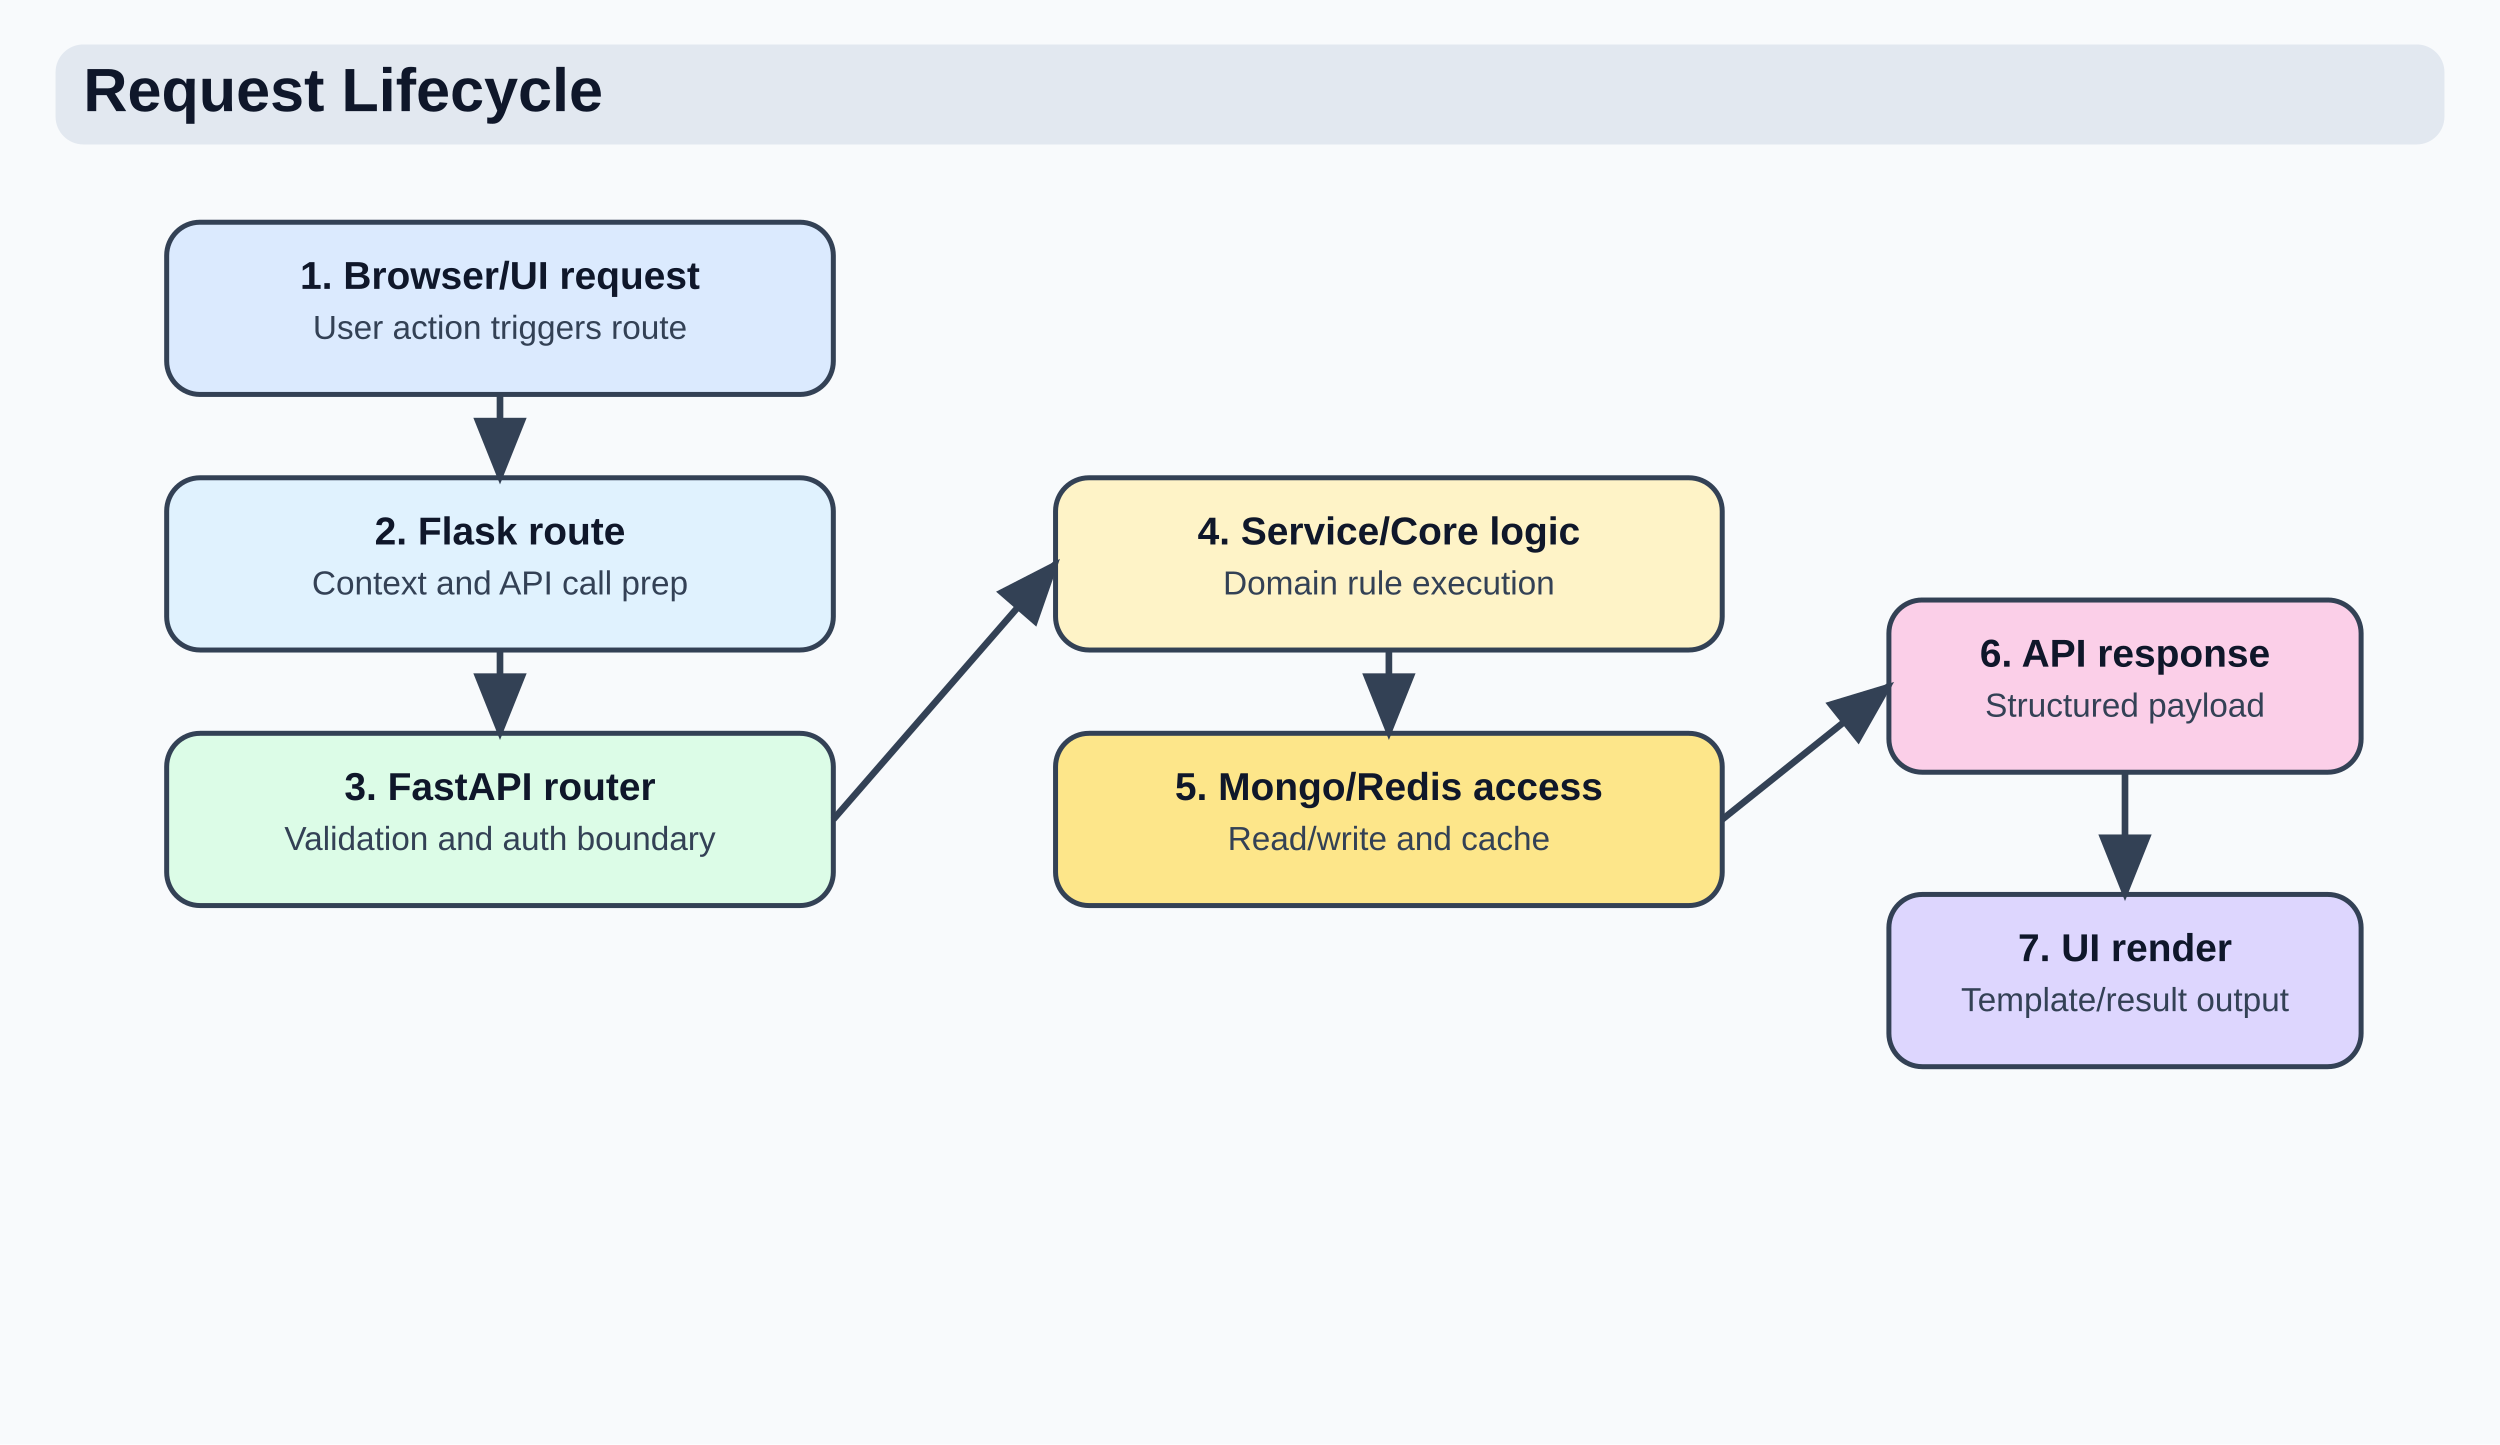
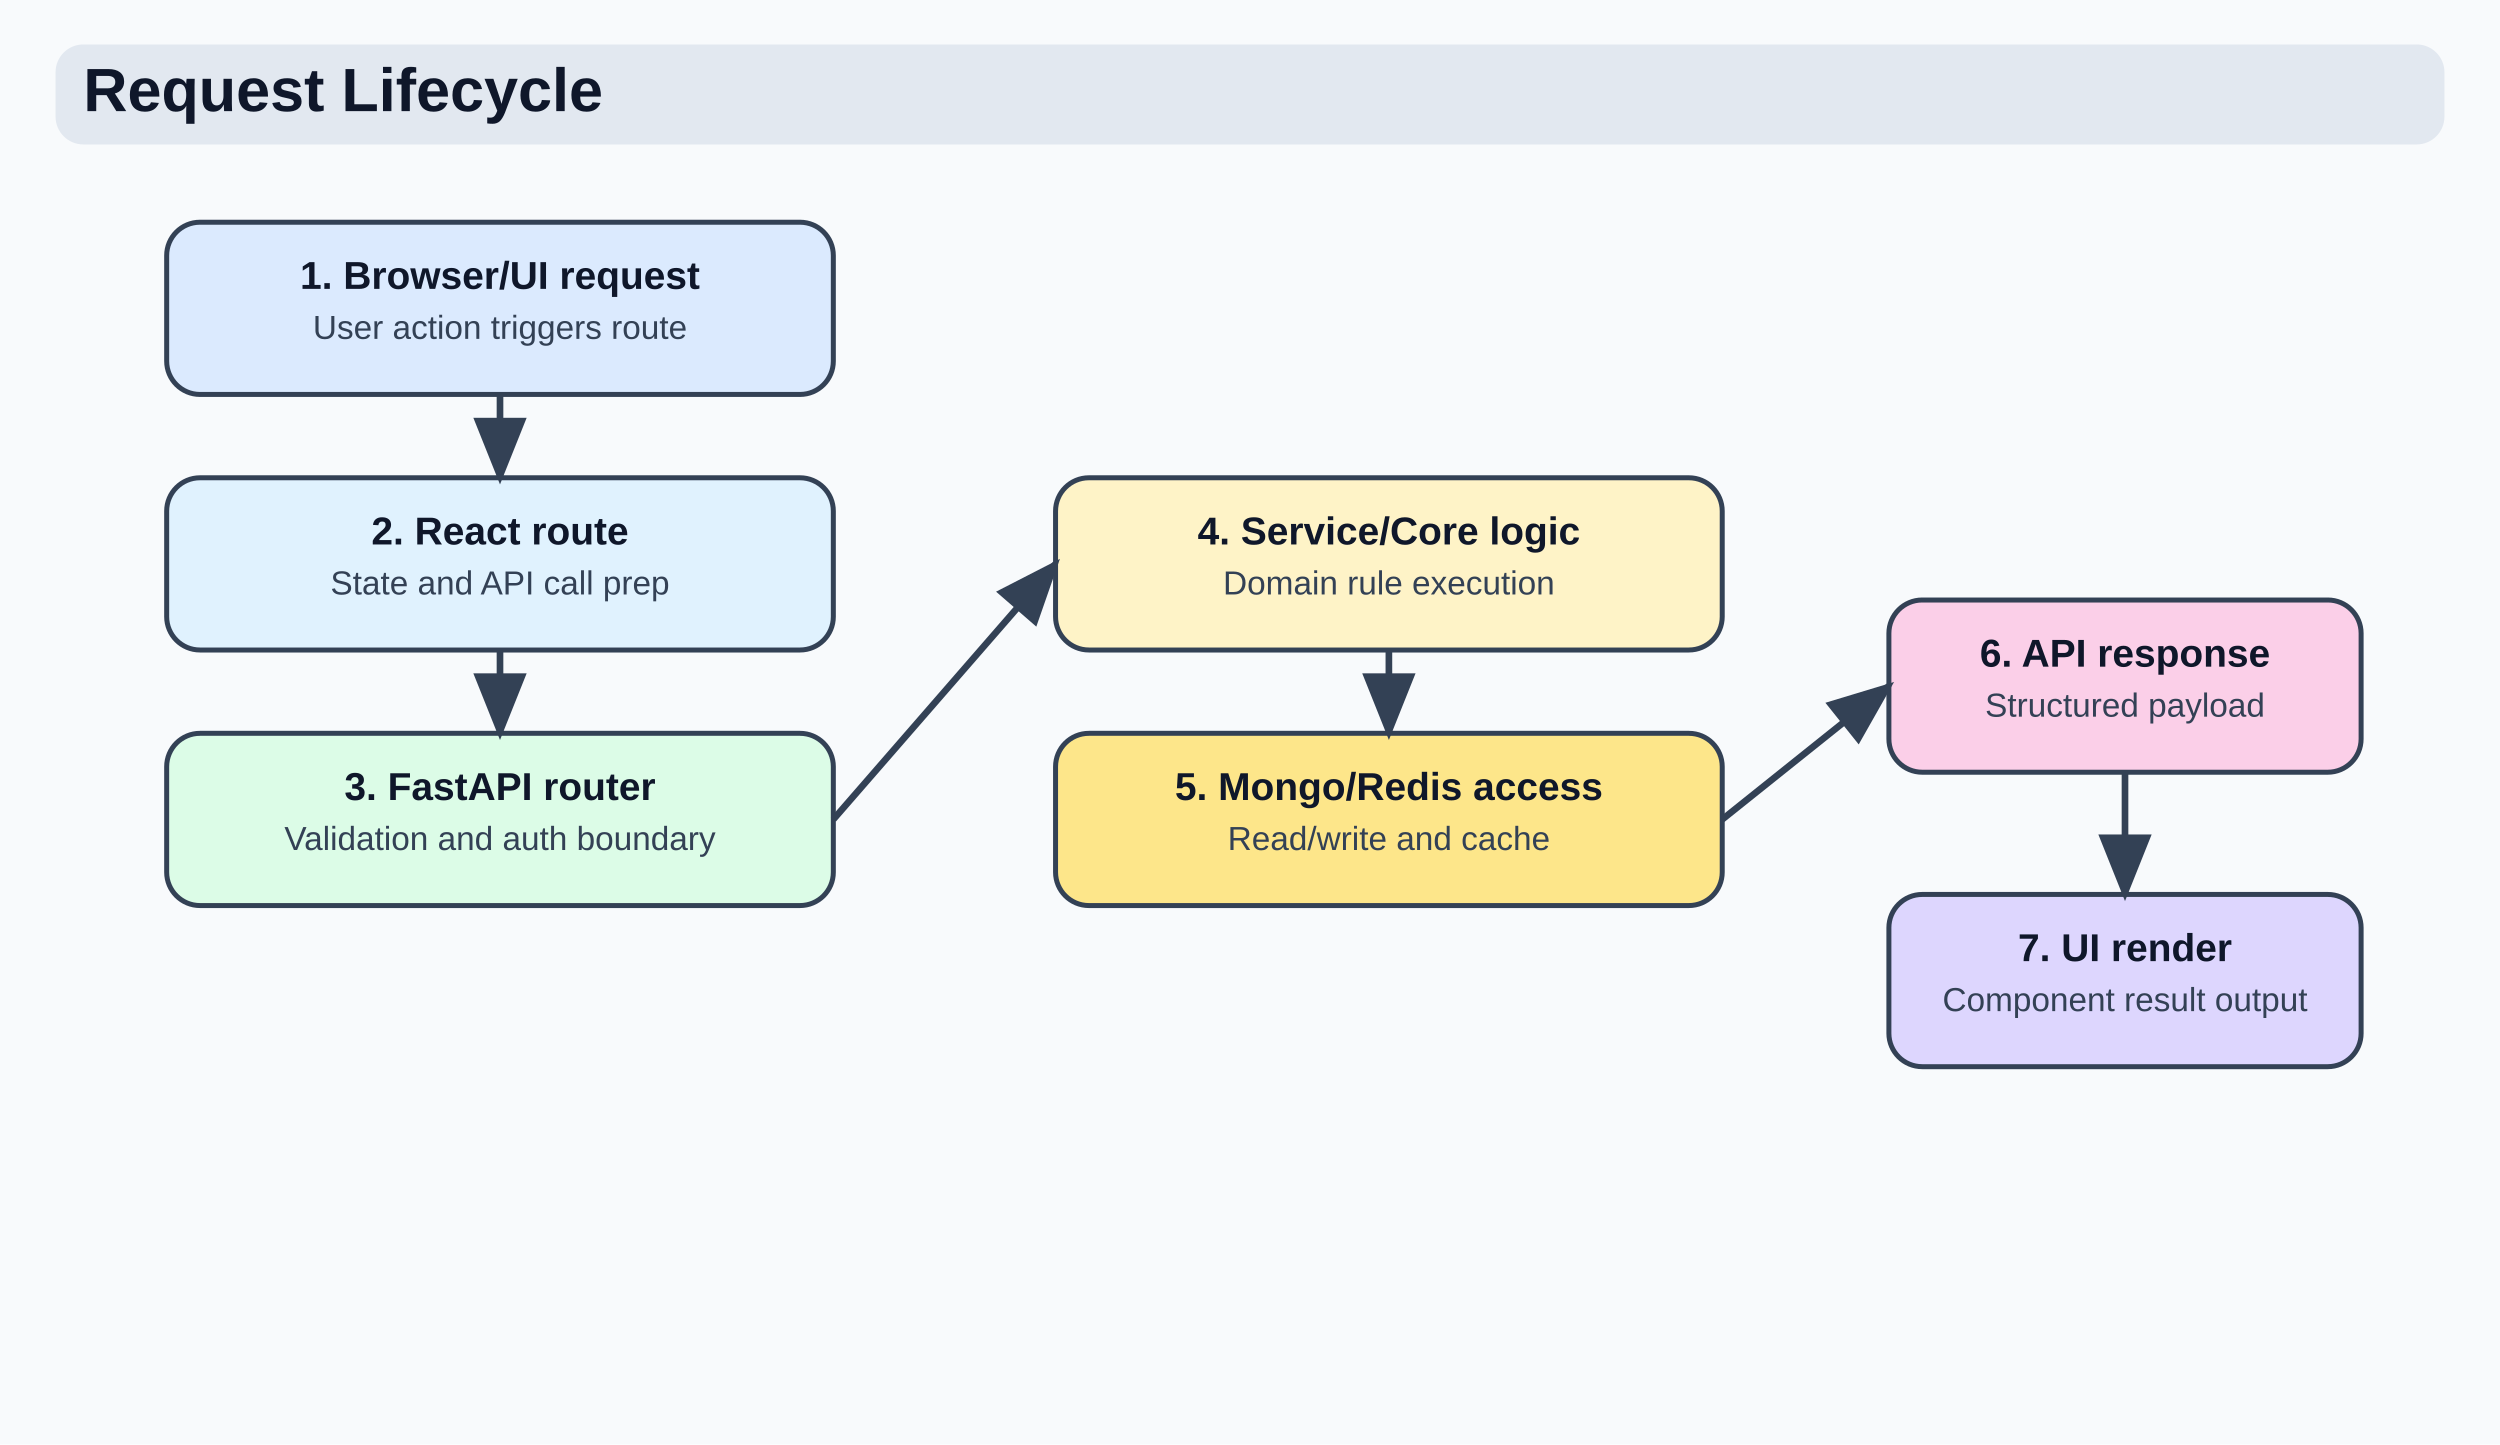
<svg xmlns="http://www.w3.org/2000/svg" width="900" height="520" viewBox="0 0 900 520" role="img" aria-labelledby="title desc">
  <defs>
    <style>
      .canvas { fill: #f8fafc; }
      .title-band { fill: #e2e8f0; }
      .title { font: 700 22px 'Segoe UI', Arial, sans-serif; fill: #0f172a; }
      .label { font: 700 14px 'Segoe UI', Arial, sans-serif; fill: #0f172a; }
      .sub { font: 12px 'Segoe UI', Arial, sans-serif; fill: #334155; }
      .box { stroke: #334155; stroke-width: 1.8; rx: 12; ry: 12; }
      .arrow { stroke: #334155; stroke-width: 2.4; fill: none; marker-end: url(#arrow); }
    </style>
    <marker id="arrow" markerWidth="10" markerHeight="8" refX="9" refY="4" orient="auto">
      <polygon points="0,0 10,4 0,8" fill="#334155" />
    </marker>
  </defs>
  <rect x="0" y="0" width="900" height="520" class="canvas" />
  <rect x="20" y="16" width="860" height="36" rx="10" class="title-band" />
  <text x="30" y="40" class="title">Request Lifecycle</text>
  <rect x="60" y="80" width="240" height="62" class="box" fill="#dbeafe" />
  <text x="180" y="104" text-anchor="middle" class="label">1. Browser/UI request</text>
  <text x="180" y="122" text-anchor="middle" class="sub">User action triggers route</text>
  <rect x="60" y="172" width="240" height="62" class="box" fill="#e0f2fe" />
-   <text x="180" y="196" text-anchor="middle" class="label">2. Flask route</text>
-   <text x="180" y="214" text-anchor="middle" class="sub">Context and API call prep</text>
+   <text x="180" y="196" text-anchor="middle" class="label">2. React route</text>
+   <text x="180" y="214" text-anchor="middle" class="sub">State and API call prep</text>
  <rect x="60" y="264" width="240" height="62" class="box" fill="#dcfce7" />
  <text x="180" y="288" text-anchor="middle" class="label">3. FastAPI router</text>
  <text x="180" y="306" text-anchor="middle" class="sub">Validation and auth boundary</text>
  <rect x="380" y="172" width="240" height="62" class="box" fill="#fef3c7" />
  <text x="500" y="196" text-anchor="middle" class="label">4. Service/Core logic</text>
  <text x="500" y="214" text-anchor="middle" class="sub">Domain rule execution</text>
  <rect x="380" y="264" width="240" height="62" class="box" fill="#fde68a" />
  <text x="500" y="288" text-anchor="middle" class="label">5. Mongo/Redis access</text>
  <text x="500" y="306" text-anchor="middle" class="sub">Read/write and cache</text>
  <rect x="680" y="216" width="170" height="62" class="box" fill="#fbcfe8" />
  <text x="765" y="240" text-anchor="middle" class="label">6. API response</text>
  <text x="765" y="258" text-anchor="middle" class="sub">Structured payload</text>
  <rect x="680" y="322" width="170" height="62" class="box" fill="#ddd6fe" />
  <text x="765" y="346" text-anchor="middle" class="label">7. UI render</text>
-   <text x="765" y="364" text-anchor="middle" class="sub">Template/result output</text>
+   <text x="765" y="364" text-anchor="middle" class="sub">Component result output</text>
  <path d="M180 142 L180 172" class="arrow" />
  <path d="M180 234 L180 264" class="arrow" />
  <path d="M300 295 L380 203" class="arrow" />
  <path d="M500 234 L500 264" class="arrow" />
  <path d="M620 295 L680 247" class="arrow" />
  <path d="M765 278 L765 322" class="arrow" />
</svg>
